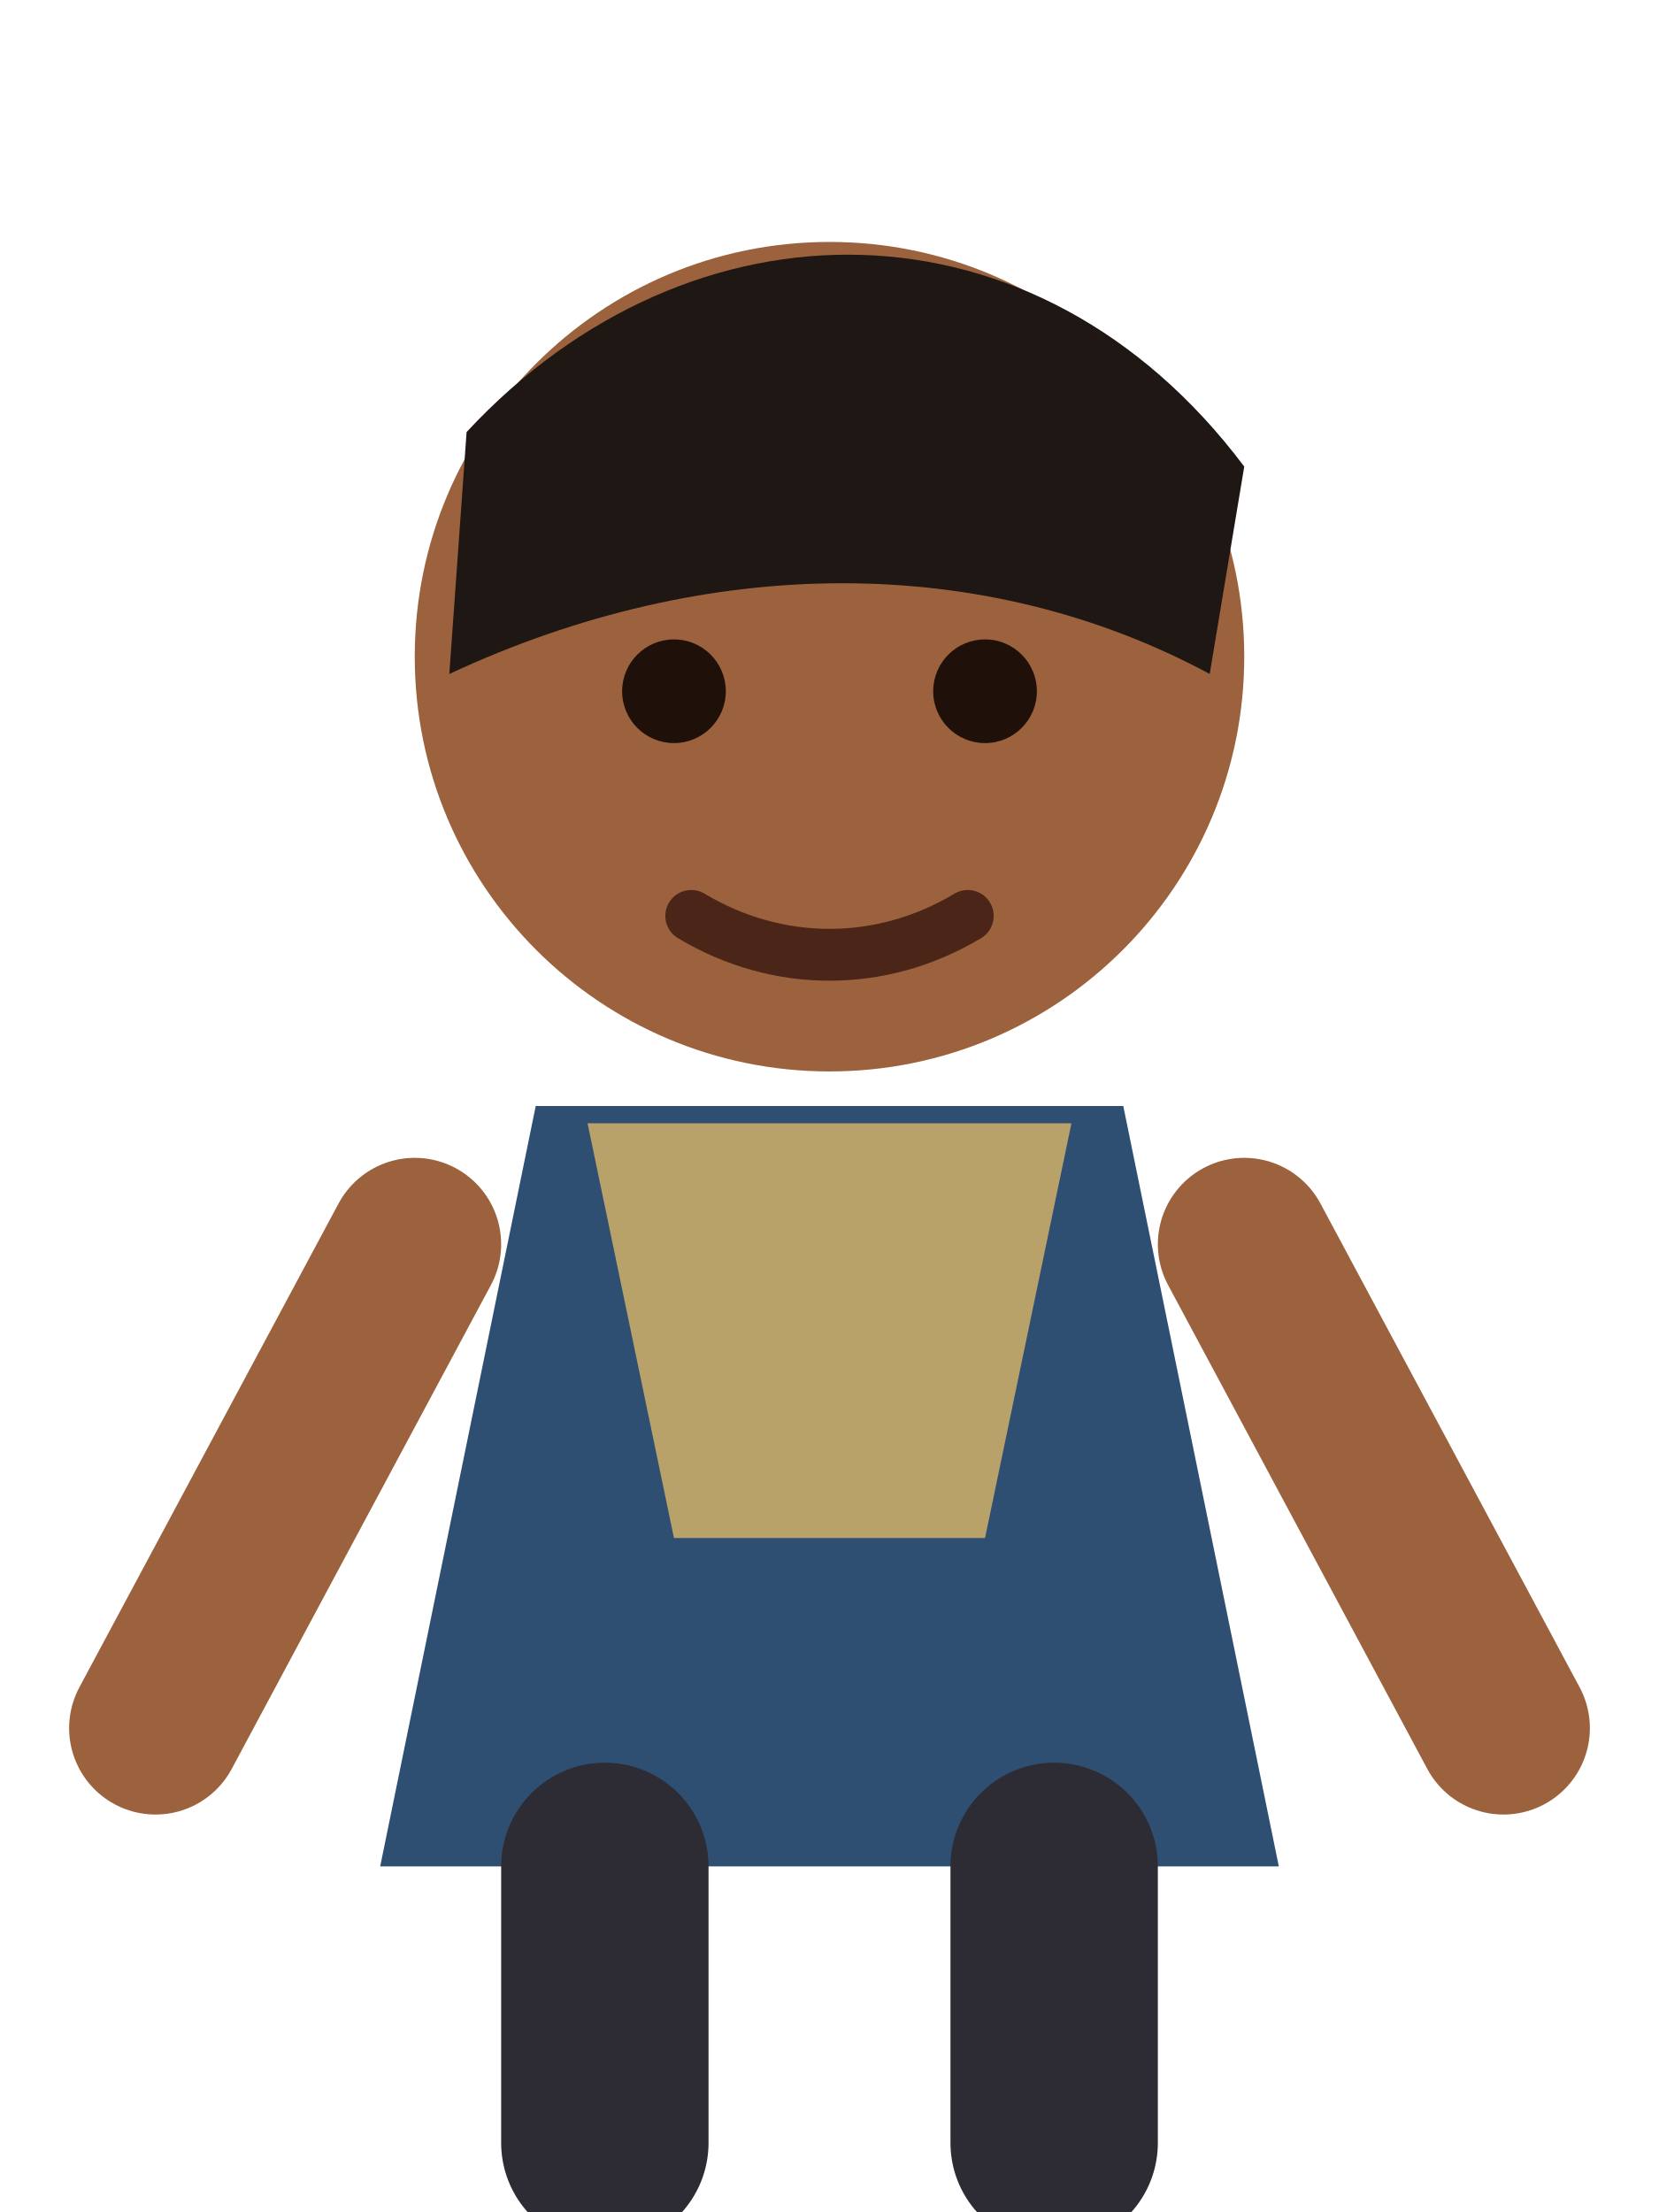
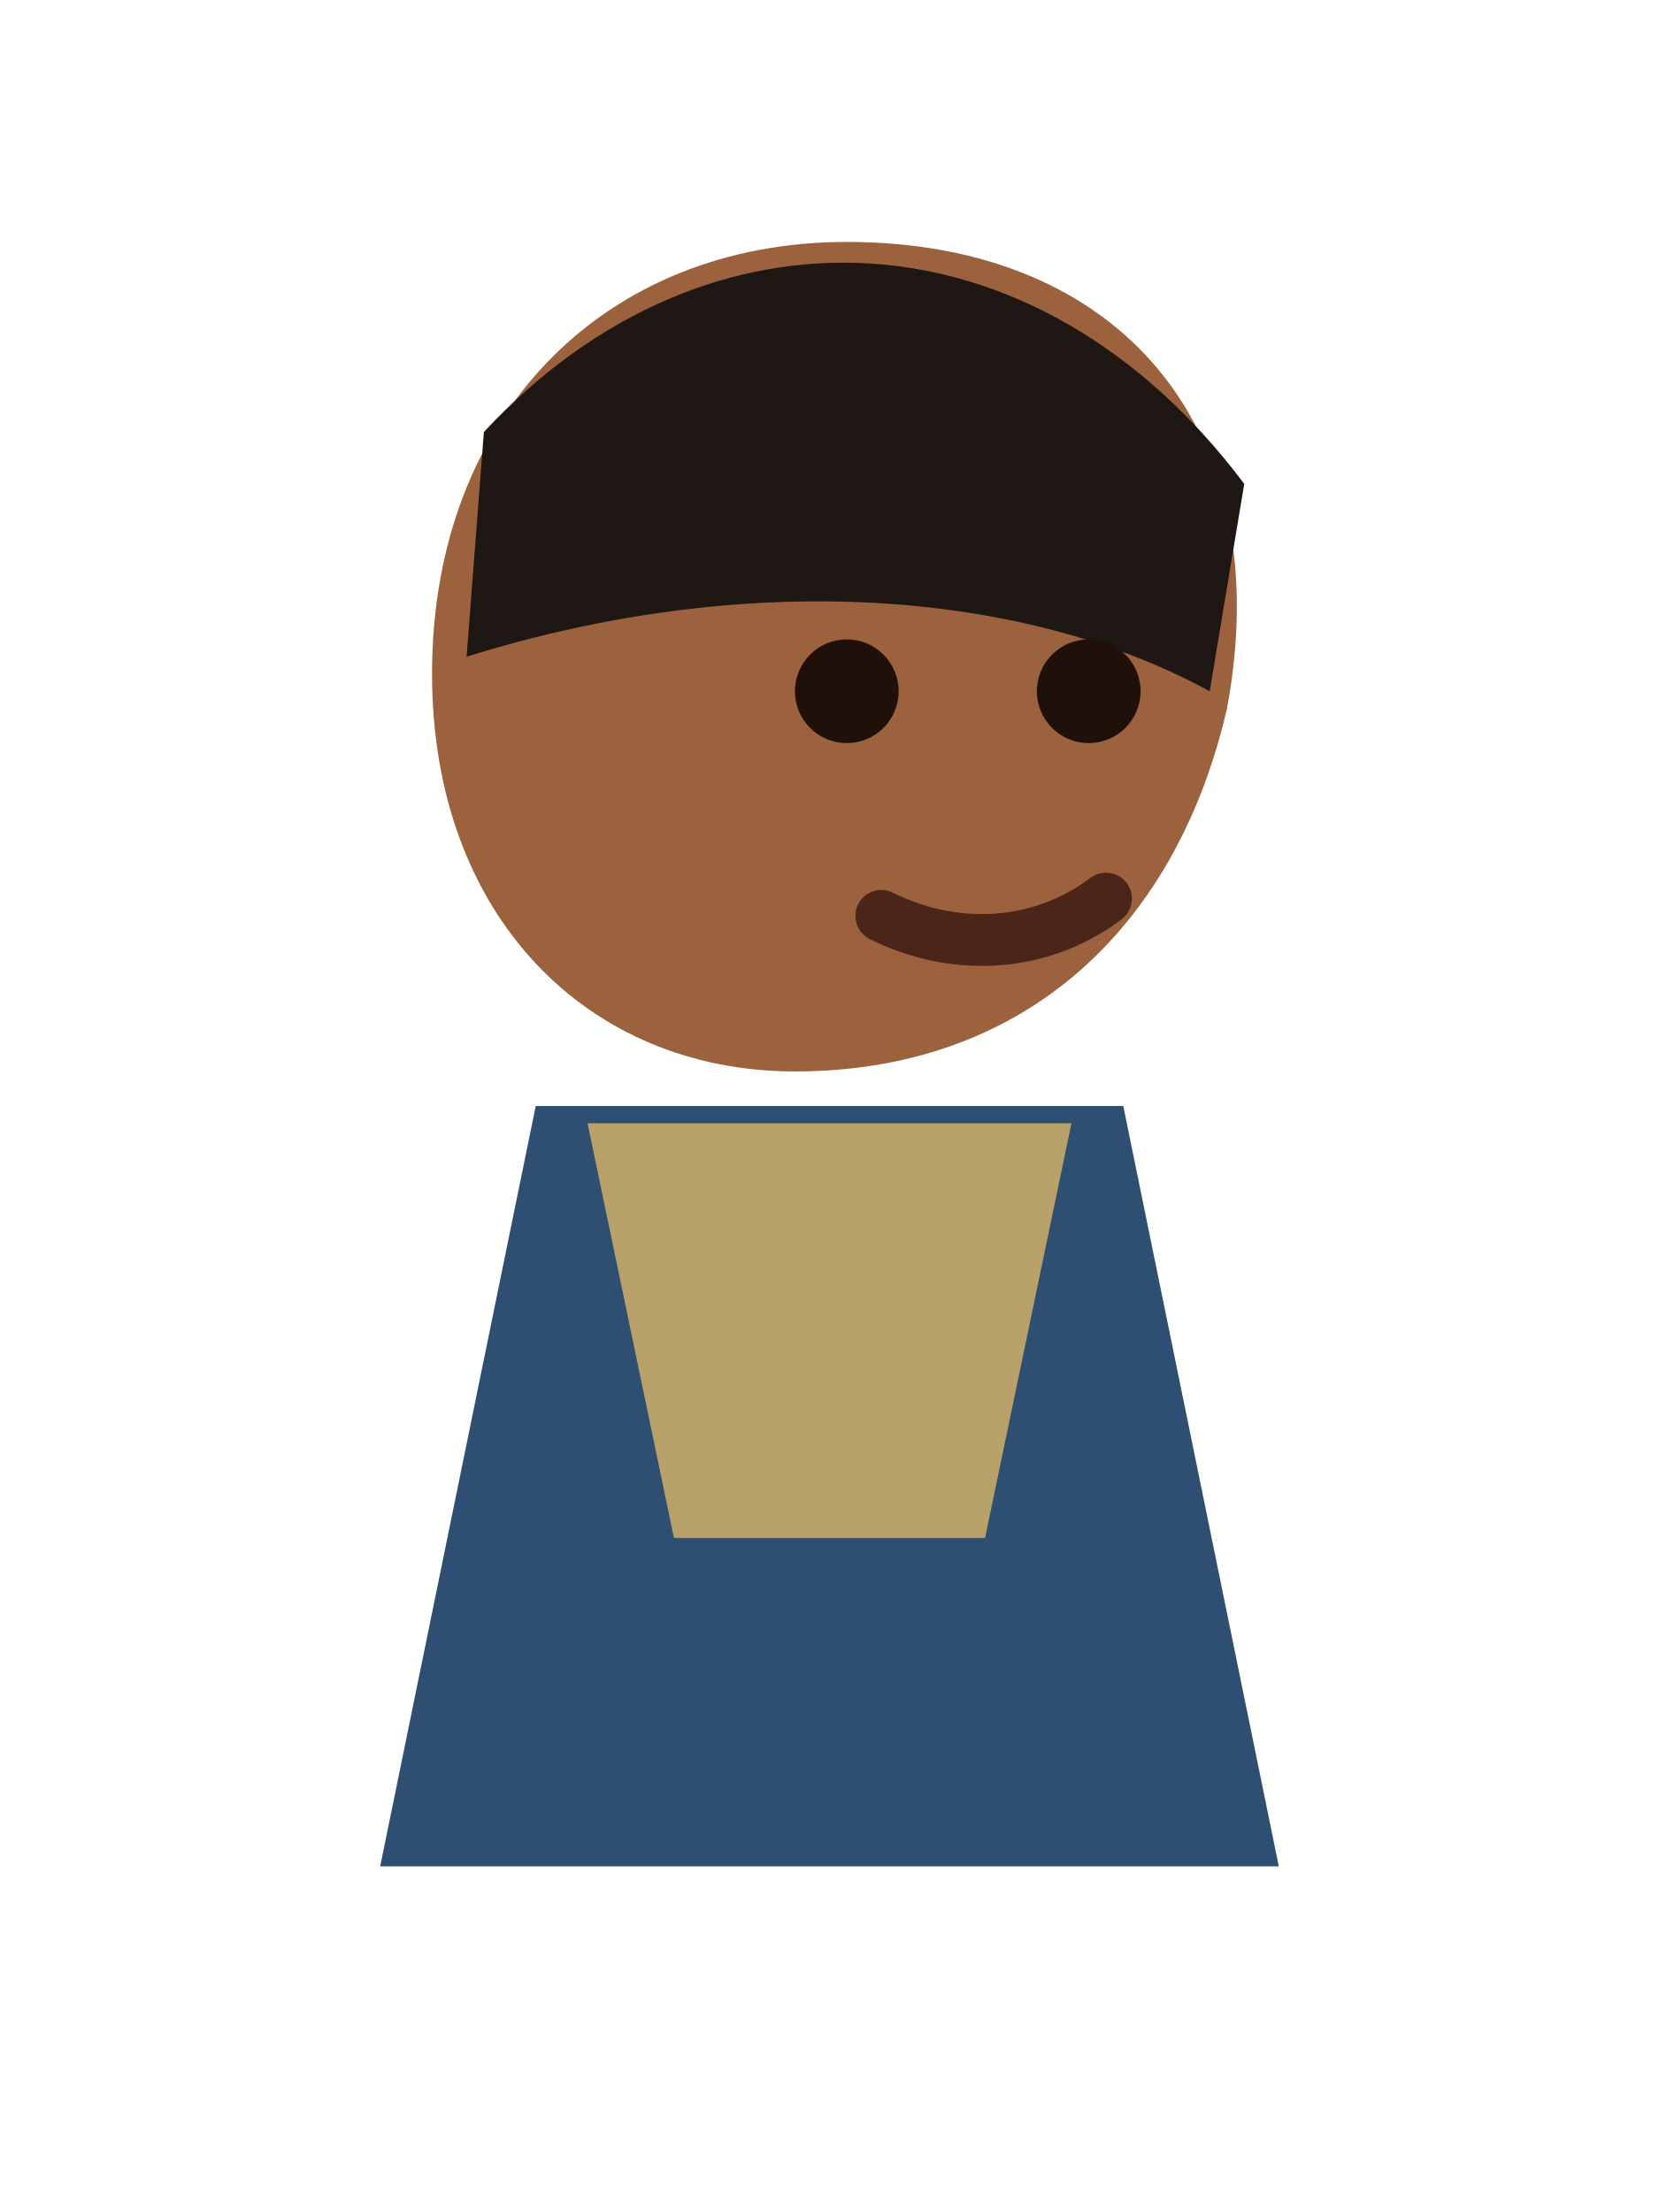
<svg xmlns="http://www.w3.org/2000/svg" viewBox="0 0 96 128">
  <path d="M31 64h34l9 44H22z" fill="#2f4f72" />
  <path d="M34 65h28l-5 24H39z" fill="#b8a26a" />
-   <circle cx="48" cy="38" r="24" fill="#9b623d" />
-   <path d="M27 25c13-14 33-14 45 2l-2 12c-13-7-29-7-44 0z" fill="#1f1713" />
-   <circle cx="39" cy="40" r="3" fill="#20100a" />
-   <circle cx="57" cy="40" r="3" fill="#20100a" />
-   <path d="M40 53c5 3 11 3 16 0" fill="none" stroke="#4a2518" stroke-width="3" stroke-linecap="round" />
-   <path d="M24 72 9 100M72 72l15 28" stroke="#9b623d" stroke-width="10" stroke-linecap="round" />
-   <path d="M35 108v16M61 108v16" stroke="#2d2b33" stroke-width="12" stroke-linecap="round" />
+   <path d="M25 39c0-15 10-25 24-25 16 0 25 11 22 27-3 13-12 21-25 21-12 0-21-9-21-23z" fill="#9b623d" />
+   <path d="M28 25c13-14 32-13 44 3l-2 12c-11-6-27-7-43-2z" fill="#1f1713" />
+   <circle cx="49" cy="40" r="3" fill="#20100a" />
+   <circle cx="63" cy="40" r="3" fill="#20100a" />
+   <path d="M51 53c4 2 9 2 13-1" fill="none" stroke="#4a2518" stroke-width="3" stroke-linecap="round" />
</svg>
